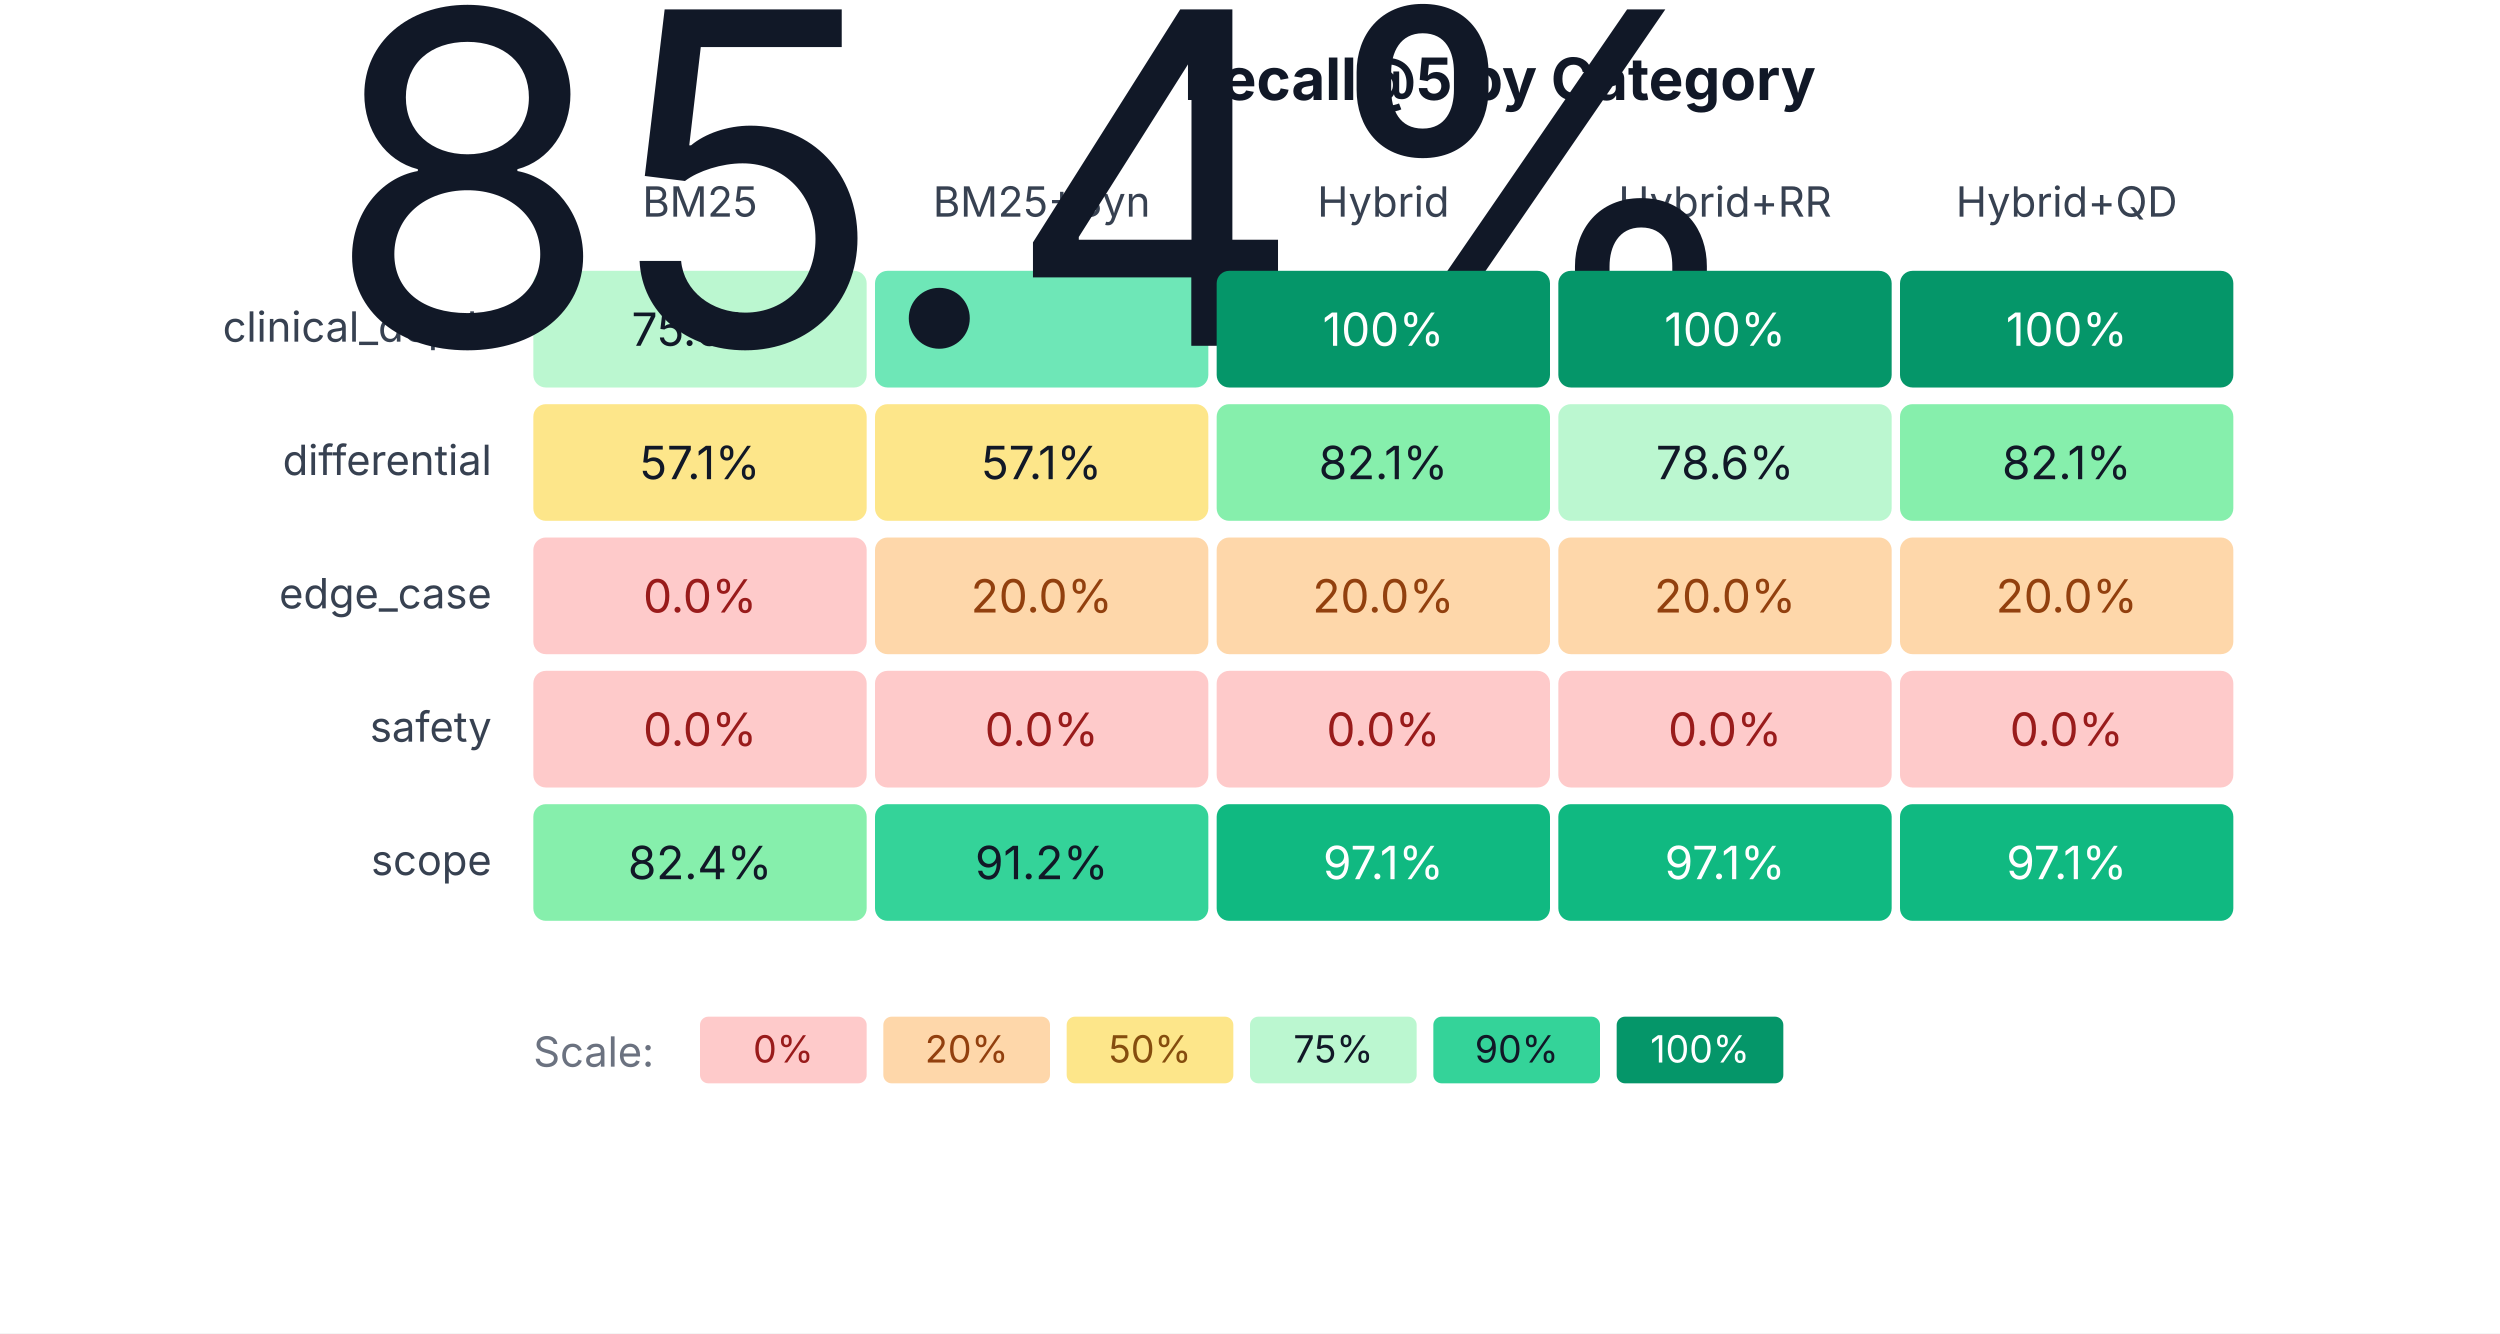
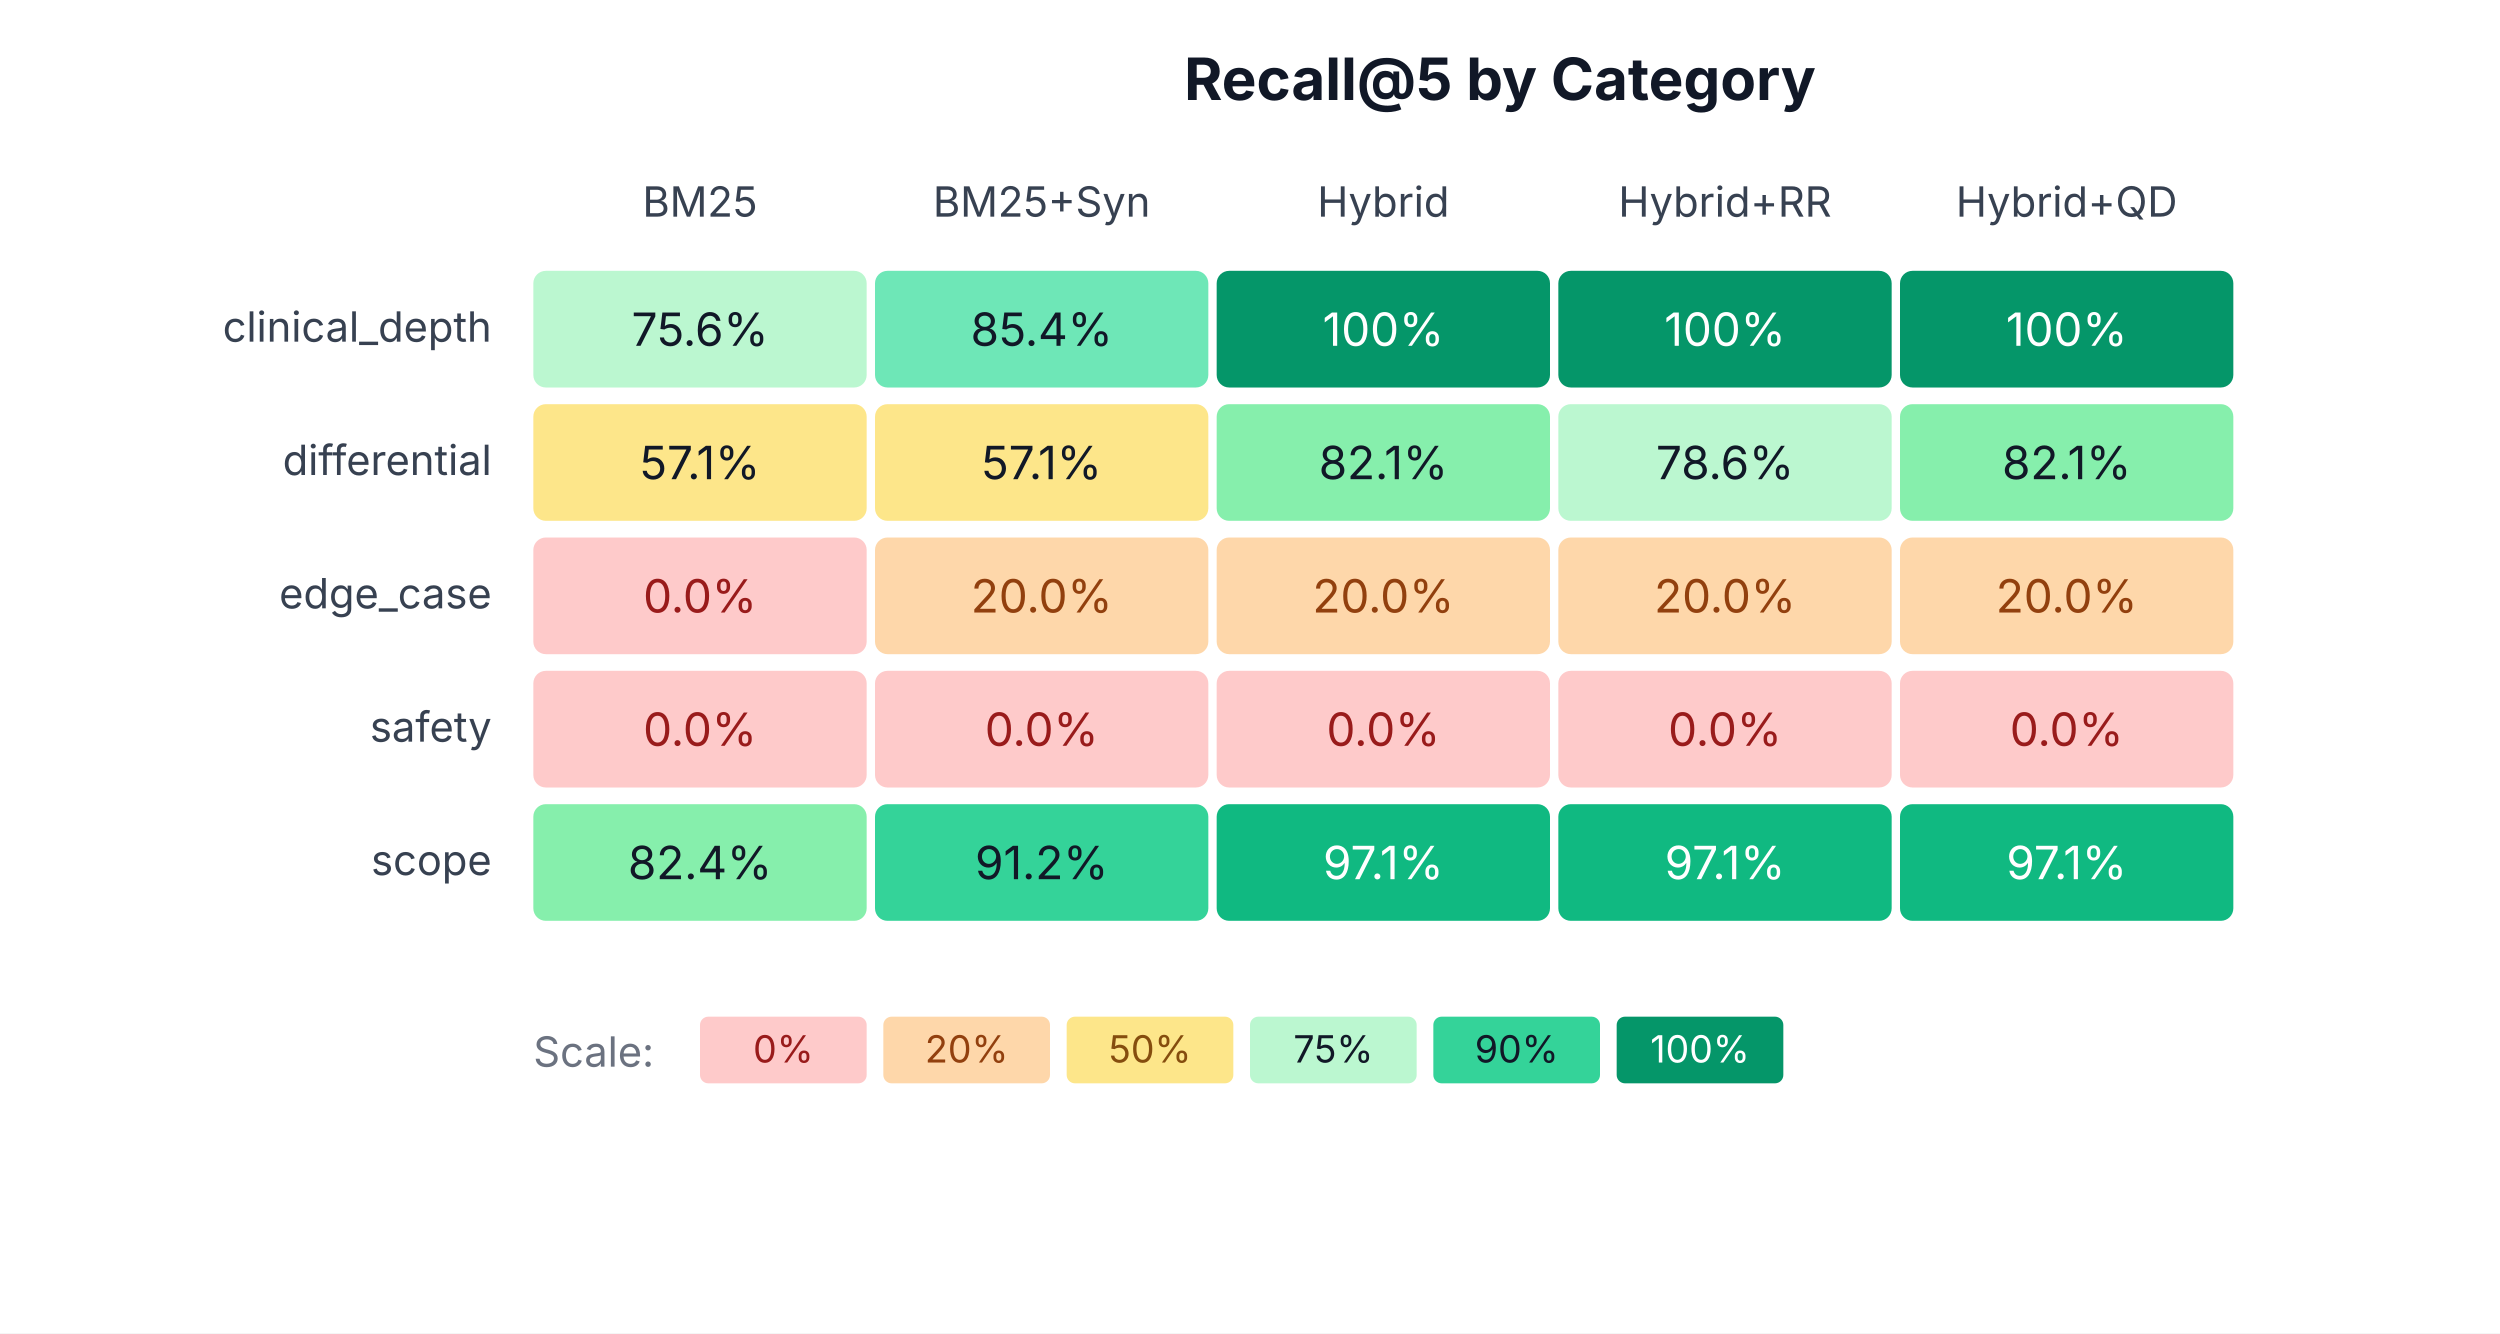
<svg xmlns="http://www.w3.org/2000/svg" viewBox="0 0 600 320" width="600" height="320" font-family="system-ui, -apple-system, sans-serif">
  <rect width="600" height="320" fill="white" />
  <text x="360" y="24" text-anchor="middle" font-size="14" font-weight="bold" fill="#111827">Recall@5 by Category</text>
  <text x="168" y="52" text-anchor="middle" font-size="10" fill="#374151">BM25</text>
  <text x="250" y="52" text-anchor="middle" font-size="10" fill="#374151">BM25+Syn</text>
  <text x="332" y="52" text-anchor="middle" font-size="10" fill="#374151">Hybrid</text>
  <text x="414" y="52" text-anchor="middle" font-size="10" fill="#374151">Hybrid+RR</text>
  <text x="496" y="52" text-anchor="middle" font-size="10" fill="#374151">Hybrid+QD</text>
  <text x="118" y="82" text-anchor="end" font-size="10" fill="#374151">clinical_depth</text>
  <rect x="128" y="65" width="80" height="28" fill="#bbf7d0" rx="3" />
  <text x="168" y="83" text-anchor="middle" font-size="11" fill="#111827">75.6%</text>
  <rect x="210" y="65" width="80" height="28" fill="#6ee7b7" rx="3" />
-   <text x="250" y="83" text-anchor="middle" font-size="111" fill="#111827">85.4%</text>
+   <text x="250" y="83" text-anchor="middle" font-size="11" fill="#111827">85.4%</text>
  <rect x="292" y="65" width="80" height="28" fill="#059669" rx="3" />
  <text x="332" y="83" text-anchor="middle" font-size="11" fill="#ffffff">100%</text>
  <rect x="374" y="65" width="80" height="28" fill="#059669" rx="3" />
  <text x="414" y="83" text-anchor="middle" font-size="11" fill="#ffffff">100%</text>
  <rect x="456" y="65" width="80" height="28" fill="#059669" rx="3" />
  <text x="496" y="83" text-anchor="middle" font-size="11" fill="#ffffff">100%</text>
  <text x="118" y="114" text-anchor="end" font-size="10" fill="#374151">differential</text>
  <rect x="128" y="97" width="80" height="28" fill="#fde68a" rx="3" />
  <text x="168" y="115" text-anchor="middle" font-size="11" fill="#111827">57.1%</text>
  <rect x="210" y="97" width="80" height="28" fill="#fde68a" rx="3" />
  <text x="250" y="115" text-anchor="middle" font-size="11" fill="#111827">57.1%</text>
  <rect x="292" y="97" width="80" height="28" fill="#86efac" rx="3" />
  <text x="332" y="115" text-anchor="middle" font-size="11" fill="#111827">82.1%</text>
  <rect x="374" y="97" width="80" height="28" fill="#bbf7d0" rx="3" />
  <text x="414" y="115" text-anchor="middle" font-size="11" fill="#111827">78.6%</text>
  <rect x="456" y="97" width="80" height="28" fill="#86efac" rx="3" />
  <text x="496" y="115" text-anchor="middle" font-size="11" fill="#111827">82.1%</text>
  <text x="118" y="146" text-anchor="end" font-size="10" fill="#374151">edge_case</text>
  <rect x="128" y="129" width="80" height="28" fill="#fecaca" rx="3" />
  <text x="168" y="147" text-anchor="middle" font-size="11" fill="#991b1b">0.0%</text>
  <rect x="210" y="129" width="80" height="28" fill="#fed7aa" rx="3" />
  <text x="250" y="147" text-anchor="middle" font-size="11" fill="#92400e">20.0%</text>
  <rect x="292" y="129" width="80" height="28" fill="#fed7aa" rx="3" />
  <text x="332" y="147" text-anchor="middle" font-size="11" fill="#92400e">20.0%</text>
  <rect x="374" y="129" width="80" height="28" fill="#fed7aa" rx="3" />
  <text x="414" y="147" text-anchor="middle" font-size="11" fill="#92400e">20.0%</text>
  <rect x="456" y="129" width="80" height="28" fill="#fed7aa" rx="3" />
  <text x="496" y="147" text-anchor="middle" font-size="11" fill="#92400e">20.0%</text>
  <text x="118" y="178" text-anchor="end" font-size="10" fill="#374151">safety</text>
  <rect x="128" y="161" width="80" height="28" fill="#fecaca" rx="3" />
  <text x="168" y="179" text-anchor="middle" font-size="11" fill="#991b1b">0.0%</text>
  <rect x="210" y="161" width="80" height="28" fill="#fecaca" rx="3" />
  <text x="250" y="179" text-anchor="middle" font-size="11" fill="#991b1b">0.0%</text>
  <rect x="292" y="161" width="80" height="28" fill="#fecaca" rx="3" />
  <text x="332" y="179" text-anchor="middle" font-size="11" fill="#991b1b">0.0%</text>
  <rect x="374" y="161" width="80" height="28" fill="#fecaca" rx="3" />
  <text x="414" y="179" text-anchor="middle" font-size="11" fill="#991b1b">0.0%</text>
  <rect x="456" y="161" width="80" height="28" fill="#fecaca" rx="3" />
  <text x="496" y="179" text-anchor="middle" font-size="11" fill="#991b1b">0.0%</text>
  <text x="118" y="210" text-anchor="end" font-size="10" fill="#374151">scope</text>
  <rect x="128" y="193" width="80" height="28" fill="#86efac" rx="3" />
  <text x="168" y="211" text-anchor="middle" font-size="11" fill="#111827">82.4%</text>
  <rect x="210" y="193" width="80" height="28" fill="#34d399" rx="3" />
  <text x="250" y="211" text-anchor="middle" font-size="11" fill="#111827">91.2%</text>
  <rect x="292" y="193" width="80" height="28" fill="#10b981" rx="3" />
  <text x="332" y="211" text-anchor="middle" font-size="11" fill="#ffffff">97.1%</text>
  <rect x="374" y="193" width="80" height="28" fill="#10b981" rx="3" />
  <text x="414" y="211" text-anchor="middle" font-size="11" fill="#ffffff">97.1%</text>
  <rect x="456" y="193" width="80" height="28" fill="#10b981" rx="3" />
  <text x="496" y="211" text-anchor="middle" font-size="11" fill="#ffffff">97.1%</text>
  <text x="128" y="256" font-size="10" fill="#6b7280">Scale:</text>
  <rect x="168" y="244" width="40" height="16" fill="#fecaca" rx="2" />
  <text x="188" y="255" text-anchor="middle" font-size="9" fill="#991b1b">0%</text>
  <rect x="212" y="244" width="40" height="16" fill="#fed7aa" rx="2" />
  <text x="232" y="255" text-anchor="middle" font-size="9" fill="#92400e">20%</text>
  <rect x="256" y="244" width="40" height="16" fill="#fde68a" rx="2" />
  <text x="276" y="255" text-anchor="middle" font-size="9" fill="#854d0e">50%</text>
  <rect x="300" y="244" width="40" height="16" fill="#bbf7d0" rx="2" />
  <text x="320" y="255" text-anchor="middle" font-size="9" fill="#111827">75%</text>
  <rect x="344" y="244" width="40" height="16" fill="#34d399" rx="2" />
  <text x="364" y="255" text-anchor="middle" font-size="9" fill="#111827">90%</text>
  <rect x="388" y="244" width="40" height="16" fill="#059669" rx="2" />
  <text x="408" y="255" text-anchor="middle" font-size="9" fill="#ffffff">100%</text>
</svg>
